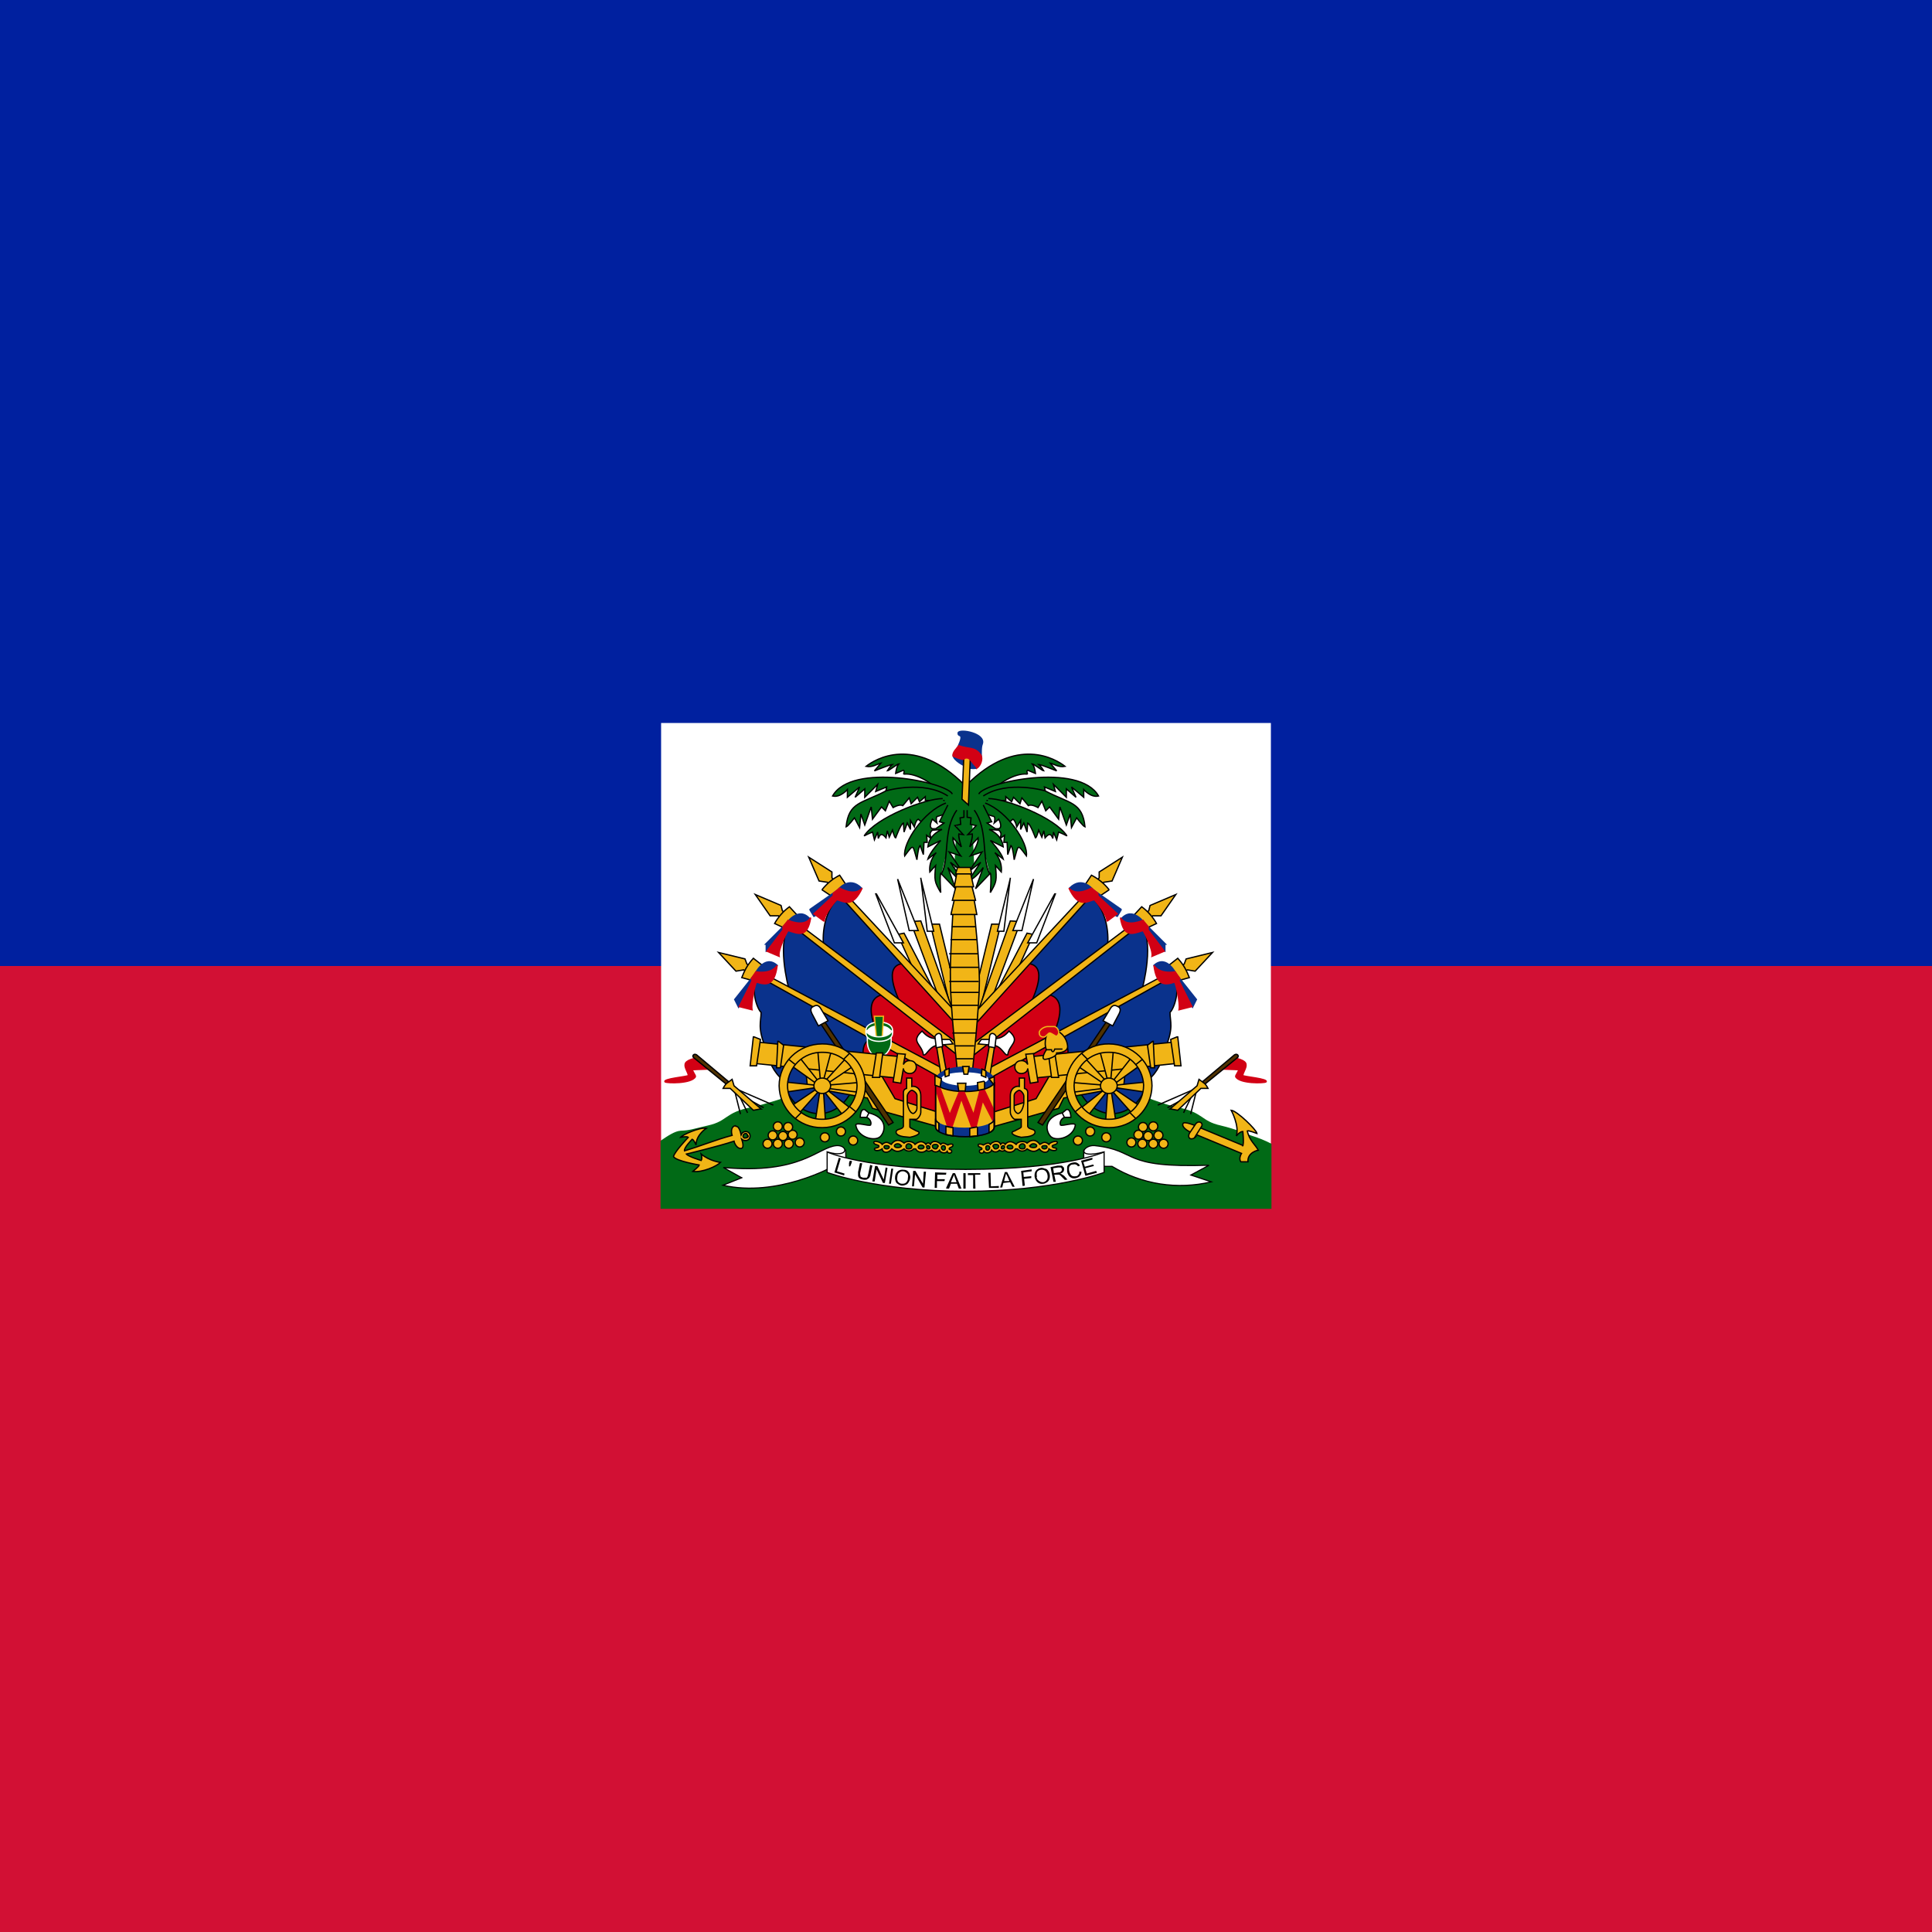
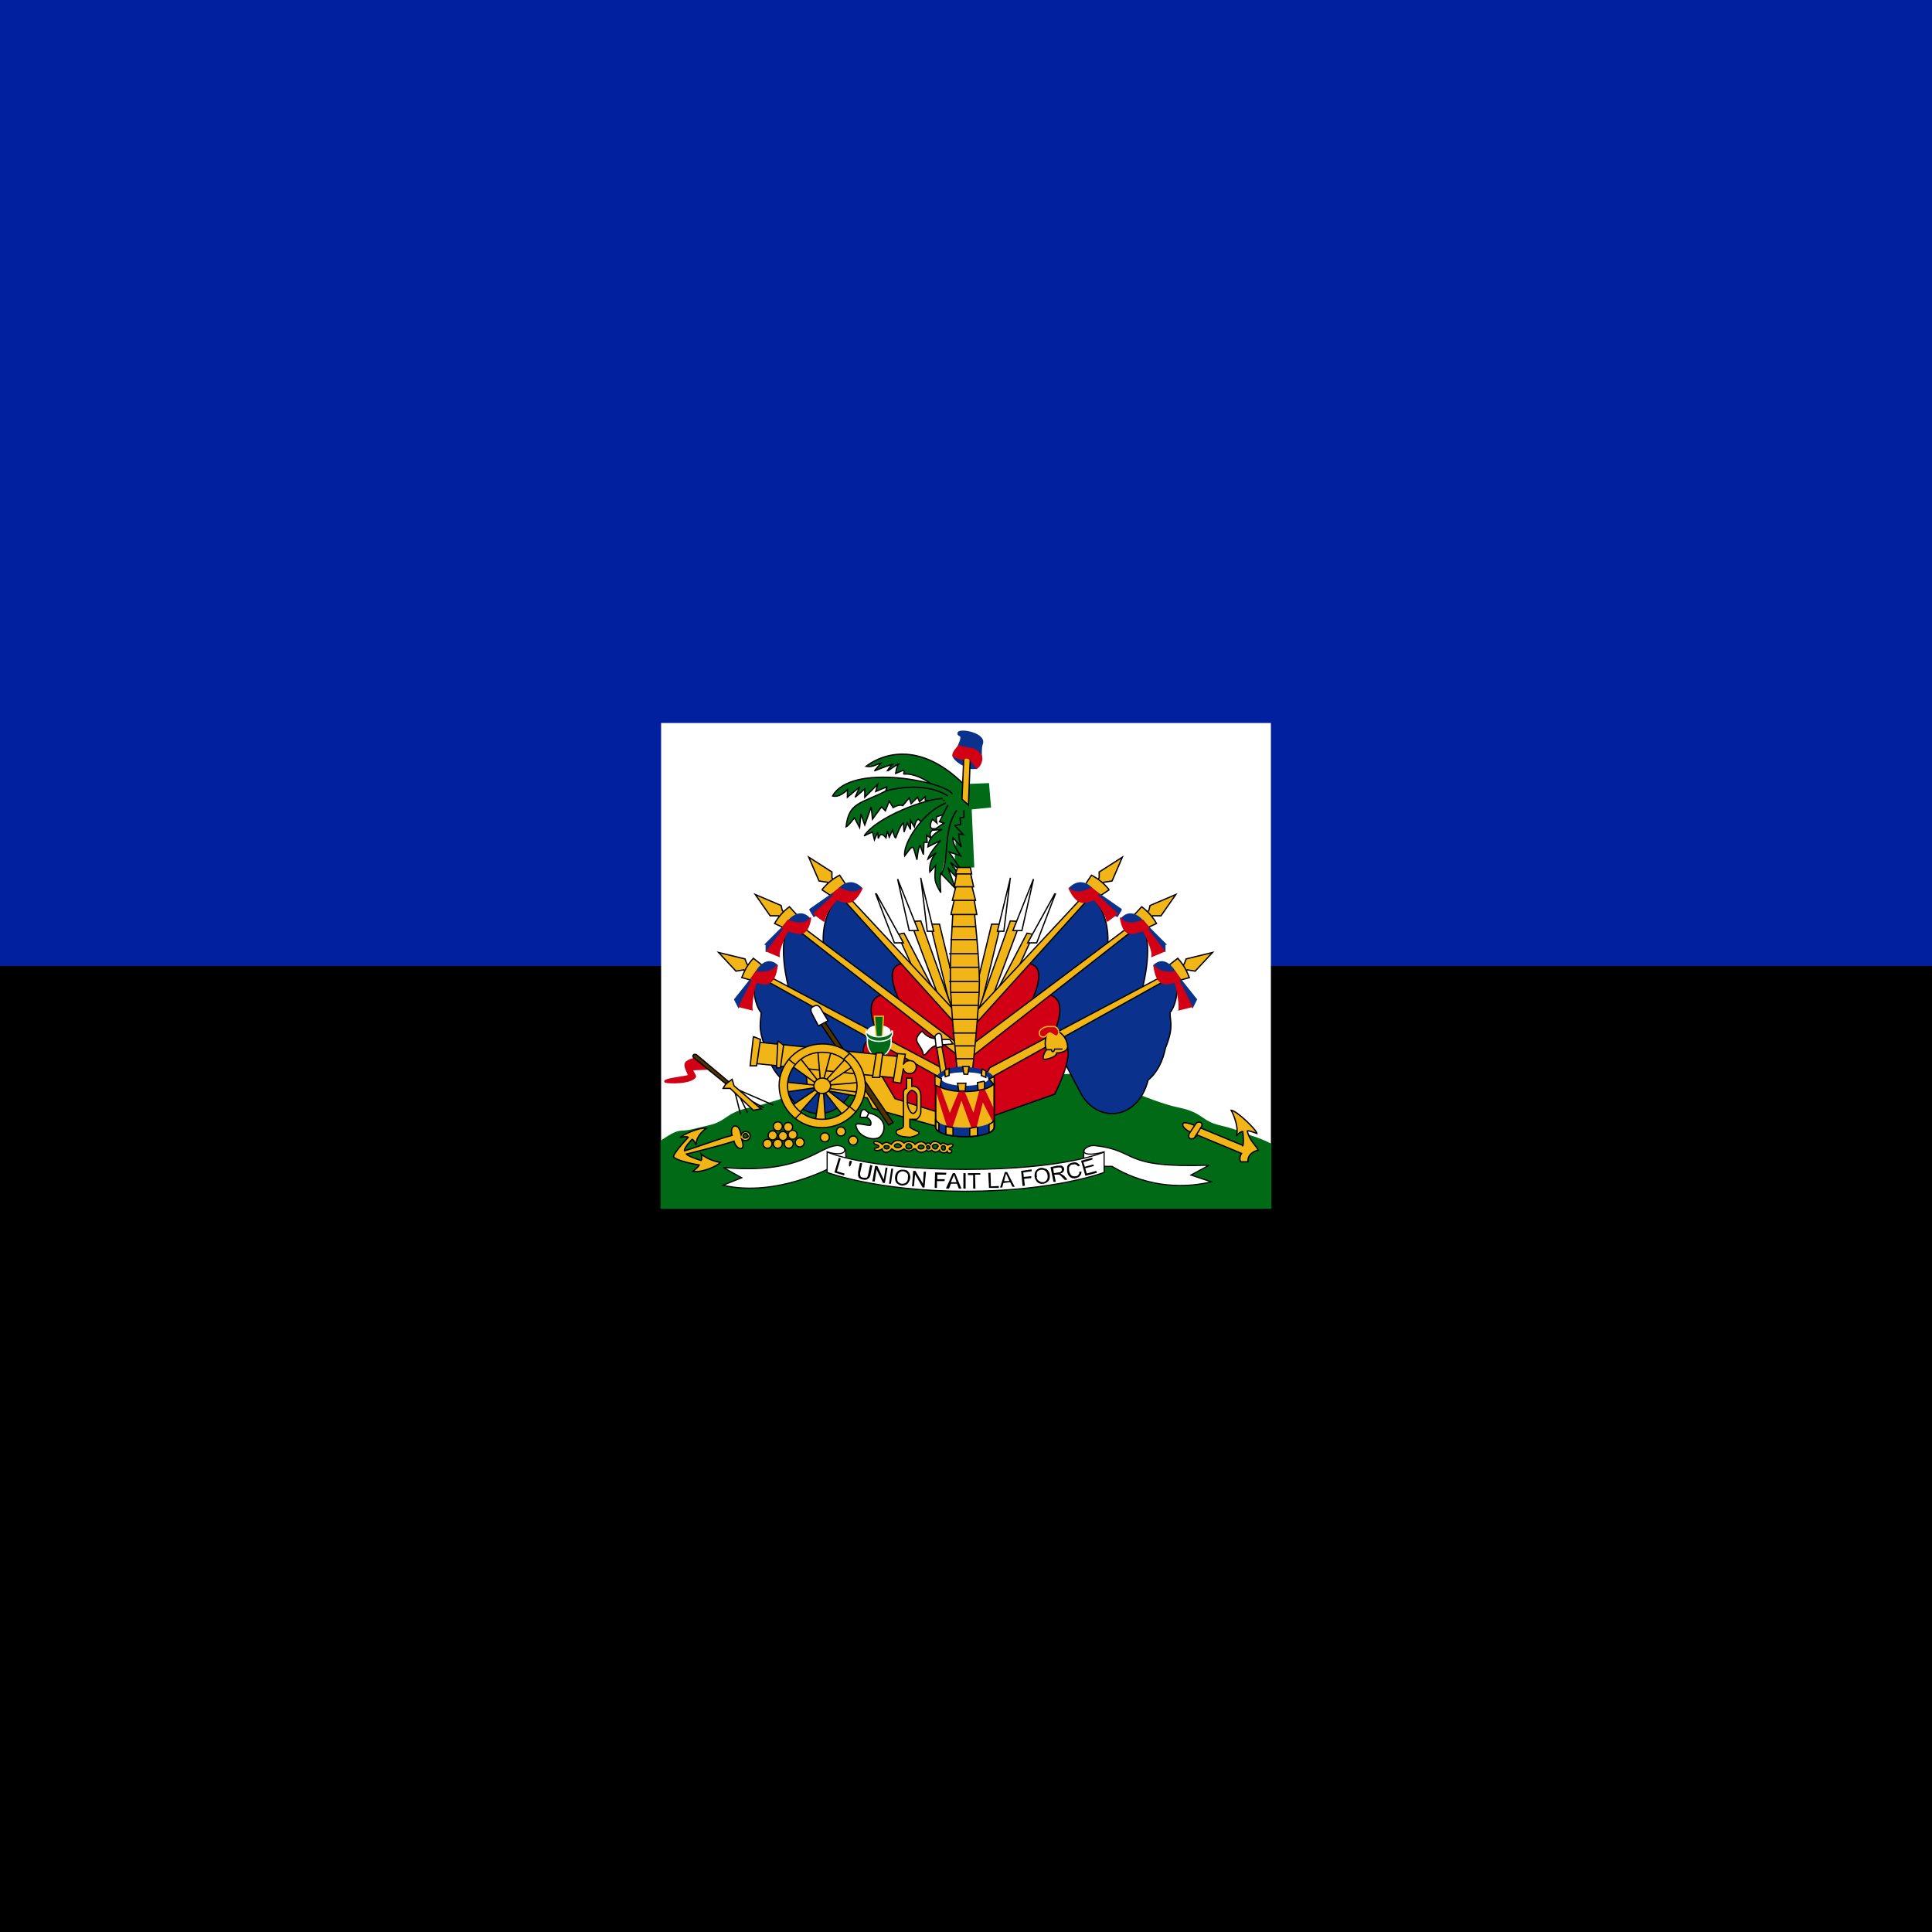
<svg xmlns="http://www.w3.org/2000/svg" xmlns:xlink="http://www.w3.org/1999/xlink" id="flag-icons-ht" viewBox="0 0 512 512">
-   <path fill="#d21034" d="M0 0h512v512H0z" />
+   <path fill=" d21034" d="M0 0h512v512H0z" />
  <path fill="#00209f" d="M0 0h512v256H0z" />
  <g fill="#f1b517" stroke="#000" stroke-width=".2">
    <path fill="#fff" stroke="none" d="M175.2 191.6h161.6v128.6H175.2z" />
    <path fill="#016a16" stroke="#016a16" stroke-width=".3" d="m288.5 284.6-33 1-32.8.3s-16.8 6.3-23.7 7.7c-6.9 1.4-6 3.6-11.3 4.8-4.3 1-4.8 1.3-7.3 1.4-1.5.1-3.3 1.3-5.2 2.6v17.8h161.6v-17a31.8 31.8 0 0 0-5.2-2.1c-2.3-.8-4-1.7-8.2-2.7-5.3-1.2-4.4-3.4-11.3-4.8s-23.6-9-23.6-9z" />
    <g transform="translate(-170.7) scale(1.70667)">
-       <g id="a">
+       <g id="ht-a">
        <path d="M244.5 143.5h1.4l2.6 10.7-.6 3.4-3.4-14z" />
        <path fill="#fff" d="m243 136.3 1 8.3h1l-2-8.2z" />
        <path d="m245.7 154.6-4.3-11.5 1.6-.1 5 14-2.3-2.4z" />
        <path fill="#fff" d="m239.4 136.5 1.8 8h1.4l-3.2-8z" />
        <path d="m241.9 150.6-2.5-5.5 1-.2 4.7 9-3.2-3.3z" />
        <path fill="#fff" d="m236 138.8 2.9 7.6h1.4l-4.2-7.6z" />
        <path fill="#0a328c" d="m242.3 151.4-11.5-12.5c-3.6 2.8-2.9 8-2.9 8l13 10.2 1.3-5.7z" />
        <path fill="#d20014" d="m248.9 158.2-8.5-8.6c-3.6.2-.8 5.5-.6 6.2l9 7.7v-5.3z" />
        <path d="M248.1 156.8 230.6 138l-.7.5 18.6 20.6-.4-2.3zm-18.5-20-.4-.5v-.9l-3.6-2.3 1.6 3.7 1.3.2.3.4.8-.6z" />
        <path d="M227.7 138.1a8.4 8.4 0 0 1 2.7-2.2l1 1.5-2.2 1.8-1.5-1z" />
        <path fill="#0a328c" stroke="#0a328c" d="m225.8 141.3.6 1c.4-.1 4-3.5 4-3.5h2.7l.7-.9c-2-2-3.7.3-3.7.3l-4.3 3z" />
        <path fill="#d20014" stroke="#d20014" d="M228 143c0-1 1.8-3.2 2-3.3 1.3.4 2.5 1.2 3.9-1.8-1.2 1.4-3.5 0-3.5 0l-1 .8v.4l-3 2.8 1.5 1.1z" />
        <path fill="#0a328c" d="m237.3 154.7-14.4-11.4c-2.5 2.5-.4 10.2-.4 10.2l14 7.6.7-6.4z" />
        <path fill="#d20014" d="m249.2 164-11.9-9.6c-4 .6-.8 6.5-.6 7.2l12.5 6.8v-4.5z" />
        <path d="m248.7 162-25.6-19.2-.5.6 26.8 21-.7-2.4zm-26.8-20.2-.4-.4-.2-.8-4-1.7 2.3 3.3h1.3l.4.4.6-.8z" />
        <path d="M220.3 143.4a8.2 8.2 0 0 1 2.3-2.6l1.2 1.3-1.8 2.1-1.7-.8z" />
        <path fill="#0a328c" stroke="#0a328c" d="M219 146.6v1.1c.4-.2 3.7-3.7 3.7-3.7l2.5-.5.6-.8c-1.8-2.1-3.7.7-3.7.7l-3.2 3.2z" />
        <path fill="#d20014" stroke="#d20014" d="M221 148.5c-.2-1 1.2-3.8 1.4-4 1.6.5 3 1.2 3.5-2-1 1.6-3.5.4-3.5.4l-.8 1v.5l-2.5 3.3 1.9.8z" />
        <path fill="#0a328c" d="M236.2 161.7a2783.3 2783.3 0 0 1-18.5-10.5c-1.3 2.3-.1 5.5.5 6 0 1.5-.6 2.3.7 5.5.4 2 1.3 3.9 2.7 5 1.6 6.4 8.2 6.9 10.7 1.6l4-7.6z" />
        <path fill="#d20014" d="m248.3 168.5-12.5-7.3c-4 .5 0 8 .3 8.7l12.2 4.3v-5.7z" />
        <path d="m246.2 165.8-28.3-15-.5.6 30 16.7-1.2-2.3zM216.5 150l-.5-.3-.3-.8-4.1-1 2.7 2.9 1.2-.2.6.3.4-.9z" />
        <path d="M215.2 151.8c.4-1 .8-1.9 1.8-3l1.4 1.1-1.4 2.4-1.8-.5z" />
        <path fill="#0a328c" stroke="#0a328c" d="m214.1 155.2.6 1.2 3-4.6 2.5-.9.5-1c-2-1.8-3.5 1.4-3.5 1.4l-3.1 3.9z" />
        <path fill="#d20014" stroke="#d20014" d="M216.8 156.8c-.2-1 .5-4.2.7-4.3 1.5.5 2.8.6 3.2-2.6-1 1.5-3.3 1-3.3 1l-.7 1 .1.4-2 4 2 .5z" />
      </g>
-       <use xlink:href="#a" width="100%" height="100%" transform="matrix(-1 0 0 1 499.9 0)" />
+       <use xlink:href="#ht-a" width="100%" height="100%" transform="matrix(-1 0 0 1 499.9 0)" />
    </g>
    <g transform="translate(-170.7) scale(1.70667)">
      <path fill="#016a16" stroke="#016a16" d="m248.8 125.6-.5 9h2.9l-.4-9 3-.3-.3-3.6-7.5.3v3.2l2.8.4z" />
-       <g id="b" fill="#016a16">
+       <g id="ht-b" fill="#016a16">
        <path d="M249.8 121.9c-7.8-7.8-13.9-4-15.3-2.9 1 .2 1.8-.4 2.3-.5l-1 1.2s2.5-1 2.8-1c-.4.3-.8 1-.8 1 .2 0 1.6-1.1 1.8-1.1-.4.4-.5 1.5-.5 1.5l1.2-.5c.3.2-.1.6.1.6 2-.2 4.7 1.7 5 2.3" />
        <path d="M247.9 123.3c-.8-1.8-15.6-5-18.6.3 1.2.3 2.3-1 2.3-1v1.2l1.9-1.6-.7 1.6 1.5-1.3v1.3l2-2-.3 1.1 1.7-.7-.2 1" />
        <path d="M247.2 123.6c-3.8-2.5-9.6-.8-9.6-.8-3.8 2-5.8 1.7-6.2 5.6.3-.1 1.3-1.4 1.3-1.4l.8 1.5.2-2.1.6 1.7 1-2.8.2 1.9 1.4-1.9.6.6.6-1.5.6 1s1-.6 1.5-.3l1-1.2.3.9 1-1 .3.7.9-.8v.6h3" />
        <path d="M246.4 124c-2.7 0-10.3 2.9-12.2 5.8a13.3 13.3 0 0 1 1.3-.6l.3 1.2.5-1.2.1 1c.3-.8.6-.8 1.2-.1l.2-1.1.3 1 .5-1.1s.3 1.2.5 1.2c0 0 .8-2.2 1.2-2.3l.1 1.4.5-1.4.5 1v-1.4l.6 1s.2-1 .6-1.2l.8.7 3.4-2.5" />
        <path d="M246.9 124.7c-3.5 1.3-6.7 6.2-6.4 8.2 1.5-2 1.2-1.7 1.9.6 0 0 .2-2 .5-2.2l.5 1.4.1-1.9h.5l-.1-1.1.7.5c-.2-.7-.3-.9.4-1.5 0 0-1 .1-.2-1.5l.7.6s-.2-.7 0-1l2.6-.8" />
        <path d="m247.2 125-1.3 2.6.7.2-1.6 1.1 1.3-.1s-2 .7-2.2 2.7l2-1s-1.7 1.8-2 2.9l1.3-1s-1.2 1.2-1 3l.9-1c-.2 2.3-.2 2.5.8 4.2 0 0-.2-2.6 0-3l2.3 2.4-1.2-3.3s1.4 2 2.2 1.9l-1.8-2.7 1.8 1.4-2-3 1.8.6s-1.3-1.7-1.2-2.8l1.3 1.4s-.5-1.5-.4-2l.7.1-1.3-1.4.9-.2-.1-1 .6-.1v-1.1m-1.1 0c-2.2 3-1.1 7.5-2.4 9.9" />
      </g>
      <use xlink:href="#b" width="100%" height="100%" transform="matrix(-1 0 0 1 499.9 0)" />
      <path d="M251 166.5s1.1-10 1.1-14.2c0-3.4-.8-10.8-.8-10.8H248s-.5 7.4-.4 10.8c0 4.2 1.1 14.2 1.1 14.2h2.3z" />
      <path d="M247.7 142h4l-.5-2.7h-2.9l-.6 2.6z" />
      <path d="M248 139.8h3.5l-.7-2.7h-2.2l-.7 2.7z" />
      <path d="M248.2 137.7h3l-.6-2.7h-1.9l-.5 2.7z" />
      <path d="M250.7 134.7h-2l-.3 1h2.5l-.2-1zm.4 29.7h-2.6m2.8-2h-3m3.4-2h-3.8m4-2.1h-4m4-2.2h-4.1m4.2-2h-4.4m4.4-1.7h-4.6m4.6-2.2h-4.6m4.5-2.1h-4.5m4.3-2.2h-4.1m3.9-2h-3.7" />
      <path fill="#0a328c" stroke="#0a328c" d="M250 119c-.8-.3-2.3-1.3-1.9-1.9l.7-1.2c1-2.2 0-1.4 0-2-.2-.8 3.8-.2 3.8 1.3 0 .5-.3.2-.2 2.6l-.8 1.5a3.5 3.5 0 0 1-1.7-.2z" />
      <path d="m250.4 125-1-.9.3-7.1 1 .3-.3 7.6z" />
      <path fill="#d20014" stroke="#d20014" d="M251.7 119.3c.6-.4 1-1.5.6-2.1-1-1.3-1.7-.8-3.4-1.4-.3.4-1 1-.9 1.6 2.3 1 1.4.2 2.2.3.4 0 .6.5 1.5 1.5z" />
    </g>
    <g transform="translate(-170.7) scale(1.70667)">
-       <use xlink:href="#c" width="100%" height="100%" transform="matrix(1 0 0 -1 0 320.4)" />
+       <use xlink:href="#ht-c" width="100%" height="100%" transform="matrix(1 0 0 -1 0 320.4)" />
      <path fill="#016a16" stroke="#fff" stroke-linecap="round" d="M238.4 161.8c0 1.2-.9 2.3-1.9 2.3s-1.8-1-1.8-2.4v-1.2h3.7v1.2z" />
      <ellipse cx="236.5" cy="160.1" fill="#fff" stroke="none" rx="1.8" ry=".9" />
      <path fill="#016a16" stroke="#f1b517" d="m236.1 161-.3-3.2h1.4l-.2 3.3h-.9z" />
-       <path id="c" fill="#016a16" stroke="#fff" stroke-linecap="round" d="M238.5 160.1c-.2.5-1 .9-2 .9s-1.7-.4-2-.9a.8.8 0 0 0 0 .4c0 .7.9 1.2 2 1.2 1.2 0 2.1-.5 2.1-1.2a.8.8 0 0 0 0-.4z" />
-       <g id="d">
+       <path id="ht-q" fill="#016a16" stroke="#fff" stroke-linecap="round" d="M238.5 160.1c-.2.5-1 .9-2 .9s-1.7-.4-2-.9a.8.8 0 0 0 0 .4c0 .7.9 1.2 2 1.2 1.2 0 2.1-.5 2.1-1.2a.8.8 0 0 0 0-.4z" />
+       <g id="ht-d">
        <path d="m246 172.8-7-2.2-3.1-5.3-10.9-.5.4 4 9.3 1.7.8 1.6 10.7 3-.2-2.3z" />
        <path fill="#503200" d="m238.7 174.3-11.2-16.5-.5.5 11 16.4.7-.4z" />
        <path fill="#fff" d="m228.6 158.5-1.2-2c-.3-.4-.6-.5-1.1-.2-.5.2-.4.7-.2 1.1l1 1.9 1.5-.8z" />
        <path d="m240 164.1-22.5-2.3-.6 3.3 22.4 2.3.7-3.3z" />
        <path d="m217 161-.5 4.5h1l.6-4.1-1-.4zm3.8.7-.2 4.1h.6l.5-3.5-.8-.6zm15.3 1.8-.6 3.8h1.1l.5-3.8h-1zm3.3.1-.7 4.4 1.2.2.4-2.3c0 .5.5.8 1 .8.6 0 1-.5 1-1 0-.6-.4-1-1-1a1 1 0 0 0-1 .6l.3-1.6-1.2-.1zm-8 .7-3.2 3.5.4.4 4-2.7-1.3-1.2zM224 173l3.1-3.5-.3-.4-4 2.7 1.2 1.2zm8.1-.9-3.7-2.9-.4.3 3 3.8 1.1-1.2zm-9.3-6.7 3.9 2.8.4-.3-3-3.8-1.3 1.3zm4.2-2.3.4 4.6h.5l1.2-4.5-2.1-.1zm1.2 11-.3-4.5h-.6l-.7 4.6h1.6zm5.1-6-4.8.4v.5l4.8.6V168zm-11.4 1.5 4.7-.7v-.4l-4.8-.5v1.6z" />
        <ellipse cx="227.7" cy="168.6" rx="1.3" ry="1.2" />
        <path fill-rule="evenodd" stroke-linecap="round" d="M234.4 168.6c0 3.5-3 6.5-6.7 6.5a6.6 6.6 0 0 1-6.7-6.5c0-3.6 3-6.5 6.7-6.5a6.6 6.6 0 0 1 6.7 6.5zm-1.3 0a5.3 5.3 0 0 1-5.4 5.2 5.3 5.3 0 0 1-5.4-5.3 5.3 5.3 0 0 1 5.4-5.1 5.3 5.3 0 0 1 5.4 5.2z" />
        <path d="m223.5 165.3-1-.8m8.5 0 1-1m1 9.2-1.1-.9m-8.4 1.9 1-1m21.7-10.6 1.1 6-.9.4-1-6.3h.8z" />
        <path fill="#fff" d="M245.6 161.4c-.5-.3-1.2.1-2.4-1.3-1.9 1.7 0 2 .2 3.7.5.2.9-1.4 2.3-1.5l2.3-.2-.5-.7h-2z" />
        <path fill="#fff" d="m246.4 162.5-.2-1.7c-.3-.7-1-.1-1 .2l.2 1.7 1-.2z" />
        <path fill-rule="evenodd" d="M240.8 167.4v1.6c-.6.2-.5.6-.5 1.2v4.7c-.1.4-.7.4-1 .6-.3.3-.2.8 1 1l1 .1c1.5-.3 1.8-.8 1-1-.3-.2-.9-.4-1-.6v-1.2h1c.2 0 .7-.6.7-1.1v-2.5c0-1.4-1-1.6-1.4-1.5v-1.3h-.8zm1.6 2.7c0-.4-.6-.8-.8-.8-.2 0-.7.5-.7.9v1c0 .4.3 1.6.9 1.7.2 0 .6-.4.6-.8v-2z" />
        <path fill="#fff" d="M234.3 172.3c-.7-.2-.7 1.2-.7 1.2h1c.5.2.8.8.6 1.2-.3.2-2.2-.5-2.3 0 .3 1.9 2.9 2.6 3.8 1.8.9-.9 1.1-3-1.8-3.7l-.6-.5zm.6.6-.3.6" />
        <path d="m215 173-1-4m2.1 3.8-1.5-3.1m4 2.3-3.3-1.8m4.8 1.4-6.2-2.7" />
        <path fill="#d20014" stroke="#d20014" d="m210.2 166-2.6.1c-.2.1.5.9.4 1.1-.6 1.1-4.4 1-4.7.8-.5-.5 3.5-.8 3.6-1 0-.4-.6-1.2-.5-1.7 0-.7 1.7-1 1.7-1l2.1 1.7z" />
        <path fill="#503200" d="m213.2 168-5-4.2s-.3-.2-.5 0 0 .4 0 .4l5.4 4.4.1-.5z" />
        <path d="m218.2 172.2-4.2-3.6-.3-1-.8.6c-.3.2-.6.8-.6.8h1.1l3.6 3.4 1.1-.2z" />
        <circle cx="232.5" cy="177.1" r=".7" />
        <circle cx="230.6" cy="175.7" r=".7" />
        <circle cx="228.1" cy="176.6" r=".7" />
        <circle cx="224.2" cy="177.4" r=".7" />
        <circle cx="222.5" cy="177.6" r=".7" />
        <circle cx="220.8" cy="177.6" r=".7" />
        <circle cx="219.2" cy="177.6" r=".7" />
        <circle cx="220" cy="176.3" r=".7" />
        <circle cx="221.6" cy="176.4" r=".7" />
        <circle cx="223.1" cy="176.2" r=".7" />
        <circle cx="222.4" cy="175" r=".7" />
        <circle cx="220.8" cy="174.9" r=".7" />
        <path fill-rule="evenodd" d="M236.5 178c0-.3-.8-.2-.8-.6 0-.4 1.2 0 1.3.3.7-.6 1-.2 1.4 0 .6-.8 1.3-.8 2-.2.4-.4 1.4-.3 1.7.2.7-.6 1.3-.5 1.7 0 .2-.3.5-.3.7 0 .3-.7 1.2-.5 1.6 0 .3-.4.7-.1 1.1.1.3-.2.8-.2.8 0 0 .4-.6.3-.6.6 0 .2.4 0 .4.4 0 .3-.6.4-.7 0-.3.4-1.1.2-1.2-.2a.8.8 0 0 1-1.2 0c-.3.2-.7.2-.8 0-.5.5-1.4.4-1.7-.2h-.3a1 1 0 0 1-1.5 0c-.9.6-1.4.4-1.9 0-.5.7-1.4.7-1.5 0-.4.3-1.2.4-1.2 0 0-.2.7-.1.7-.4zm1.6.1c0 .2-.2.3-.4.3s-.4-.1-.4-.3.1-.2.4-.2.4.1.4.2zm1.9-.2c0 .2-.3.3-.6.3s-.5-.1-.5-.3c0-.1.2-.3.5-.3s.5.2.5.3zm3.5.2c0 .2-.2.3-.5.3s-.4-.1-.4-.3c0-.1.2-.3.4-.3s.5.1.5.3zm-1.9 0c0 .2-.2.3-.5.3s-.4-.1-.4-.4c0-.2.2-.4.4-.4s.5.2.5.4zm4 0c0 .1-.1.3-.3.3-.3 0-.5-.2-.5-.4s.2-.3.5-.3c.2 0 .4.1.4.3zm-1.2 0c0 .2 0 .3-.2.3s-.3-.1-.3-.3.1-.2.3-.2l.2.2zm2.4.1c0 .2 0 .4-.3.4-.1 0-.3-.2-.3-.4s.2-.3.3-.3c.2 0 .3.1.3.3z" />
      </g>
      <use xlink:href="#d" width="100%" height="100%" transform="matrix(-1 0 0 1 499.9 0)" />
      <path fill="#0a328c" stroke="#0a328c" d="M249.8 165.7c-2.5 0-4.5 1-4.5 2.1 0 .2 0 .4.2.6.5.6 2.3 1 4.4 1 2 0 3.6-.3 4.2-.9.2-.2.3-.4.3-.7 0-1.1-2-2-4.6-2z" />
      <path d="M254.4 168v7c0 .9-2 1.5-4.5 1.5s-4.6-.6-4.6-1.5v-7c0 .8 2 1.5 4.5 1.5 2.6 0 4.6-.7 4.6-1.5z" />
      <path fill="#d20014" stroke="#d20014" d="M245.3 168v1l2.2 7 1.8-5.4 2 5.5 1.3-5.2 1.8 3.5v-1.9l-1.6-3.4a8.3 8.3 0 0 1-.6.2l-1 3.8-1.5-3.6a14.5 14.5 0 0 1-.7 0l-1.5 3.6-1.6-4.4c-.4-.2-.6-.5-.6-.7z" />
      <path fill="#0a328c" stroke="#0a328c" d="M254.4 173.7v1.3c0 .9-2 1.5-4.5 1.5s-4.6-.6-4.6-1.5v-1.3c0 .9 2 1.5 4.5 1.5 2.6 0 4.6-.6 4.6-1.5z" />
      <path d="m251.7 175-1.1.2v1.3l1.2-.1v-1.3zm-4.8-.1v1.3l1.1.2v-1.3a8.9 8.9 0 0 1-1.1-.2zm-1.6-1.2v1.3c0 .3.2.5.5.7v-1.3c-.3-.2-.5-.4-.5-.7zm9.1.2c0 .2-.4.5-.8.7v1.3c.5-.2.8-.5.8-.9v-1z" />
      <path fill="none" d="M254.4 168v7c0 .9-2 1.5-4.5 1.5s-4.6-.6-4.6-1.5v-7" />
      <path fill="#fff" stroke="#fff" d="M253.4 167.5c0 .5-1.6 1-3.5 1-2 0-3.6-.5-3.6-1s1.6-.9 3.5-.9c2 0 3.6.4 3.6 1z" />
      <path d="m248.7 168.2.2 1.2h1l.1-1.2h-1.3zm4.1-.3-1 .2.1 1.2 1-.2V168zm-5.4-2-.7.3.1 1 .6-.2v-1zm2.4-.3h-.3l.2 1.2h.6l.2-1.2a9.7 9.7 0 0 0-.7 0zm2.7.4-.1 1 .7.3v-1a5.3 5.3 0 0 0-.6-.3zm-6.5 2.8.2-1.3-1-.5v1.5l.8.3zm8.4-.3v-1.3l-.8.3.8 1zm9.3-8.5c.8 0 2 1 2.1 2.5 0 1-1.7 1-1.7 1 0 .5-1 .9-1.8 1-.8 0 .2-1.5.2-1.5-.5-1.3.2-2.7.2-2.7l1-.3z" />
      <path d="M262.5 163h.8s0 .3.2.3.3-.4.3-.4h1.2" />
      <path fill="#d20014" stroke="#f1b517" d="M264.1 160.9c.7-.5.1-1.5-.4-1.5h-1c-.6 0-1.4.6-1.3 1 0 .5.4.7.8.6.2 0 .6-.6.8-.6.3 0 1 .6 1.1.5z" />
      <path fill-rule="evenodd" d="M214.2 174.8c-.6.1-.7.8-.5 1.5-2.6.7-5 1.7-7.4 2.4-.1-.5 1.2-1.8 1.2-1.8.3.1.6.9.6.9 0-1.6 1.6-2.6 1.6-2.6-1-.2-3.7 1-4 1.4 0 0 1-.2 1.2 0 0 0-2.2 2.3-2.3 3 .4.7 4 1.3 4 1.3 0 .2-1 1-1 1 1.5.2 3.7-.8 4.3-1.4 0 0-1.7-.2-3-1.3 0 0 .2.7 0 1 0 0-2-.6-2.3-1 0 0 5-1.2 7.4-2 .1.5.6 1.3 1.2 1.1.3-.1.2-.8 0-1.4a.8.8 0 0 0 .6.2c.4 0 .7-.3.7-.7 0-.4-.3-.7-.7-.7a.8.8 0 0 0-.7.5c-.1-.5-.4-1.4-.8-1.3zm2 1.6c0 .2-.2.3-.4.3a.3.3 0 0 1-.4-.3c0-.2.2-.4.4-.4s.3.2.3.4z" />
      <path d="M293 177.9c.2-.4 0-2.2 0-2.2-.5 0-1 .7-1 .7.5-1.6-.8-4-.8-4 .9.1 3.9 3 4 3.6 0 0-1.3-.5-1.5-.4.3 1.5 1.3 2.2 1.7 3 0 0-1.7.3-1.6 1.8h-1.1c-.4-.5.1-1.3.1-1.3l-7.7-3.2c-.5-.2-1.6-.8-1.4-1.4.1-.5 2 .3 2.4.5l7 2.9z" />
      <path d="m285.6 176.5 1-1.6c.3-.5-.4-1-.9-.4l-1 1.5c-.4.9.5 1.1 1 .5z" />
    </g>
    <g fill="#fff" stroke-width=".3">
      <path d="m224.2 307.8-.1-3-3.8.1-.2 3.4 4.1-.5z" />
      <path d="m196.7 312.2-5-2.8c20.7 1.9 25-5.4 30-5.8 3-.2 3.5 3.4-2.4 1.7l1.5 3.8s-14.8 8.3-29.2 5l5-2zm90.5-4.4v-3h4.7l.2 3.4-5-.4z" />
      <path d="m315.6 311.4 4.8-2.6c-23.8.8-18.4-3.9-30.3-5.2-3-.3-5.4 3.7 2.4 1.7l-1.5 3.8h3.7a35 35 0 0 0 26.3 4.1l-5.4-1.8z" />
      <path d="M219.2 305.3v5.4s13.2 5 36.7 5c23.6 0 36.7-5 36.7-5v-5.4s-10 4.6-36.7 4.6c-26.6 0-36.7-4.6-36.7-4.6z" />
    </g>
    <path fill="#000" stroke="none" d="m221.1 310.8 1.2-4 .5.2-1 3.4 2 .6-.1.5-2.6-.8zm3.9-1.8v-.8l.2-.6.6.1-.2.7-.3.7h-.3zm5.6-.3.6.2-.5 2.3c0 .4-.2.7-.4 1l-.6.4a2 2 0 0 1-1 0 2 2 0 0 1-1-.4 1.1 1.1 0 0 1-.3-.6v-1l.5-2.4.6.1-.5 2.3c-.1.4-.1.7 0 .8 0 .2 0 .4.2.5l.5.2h1c.2-.2.3-.5.4-1l.5-2.4zm.6 4.3.7-4h.6l1.7 3.6.5-3.2.5.1-.7 4h-.5l-1.7-3.6-.5 3.2h-.6zm4.4.7.6-4h.5l-.6 4h-.5zm1.6-1.8a2.2 2.2 0 0 1 .7-1.5 2 2 0 0 1 1.6-.4c.4 0 .7.1 1 .3.3.3.5.5.6.9.1.3.2.7.1 1.1a2.4 2.4 0 0 1-.4 1c-.2.4-.5.6-.8.7a2.2 2.2 0 0 1-1 .2 2 2 0 0 1-1-.4c-.4-.2-.6-.5-.7-.9a2.2 2.2 0 0 1-.1-1zm.6 0c-.1.6 0 1 .2 1.3.3.3.6.5 1 .5s.8 0 1.1-.3c.3-.3.5-.6.5-1.2a2 2 0 0 0 0-.9 1.3 1.3 0 0 0-.5-.6 1.4 1.4 0 0 0-.7-.3c-.4 0-.7 0-1 .3-.4.2-.6.7-.6 1.3zm3.9 2.5.3-4.1h.6l2 3.4.2-3.2h.6l-.4 4.2h-.5l-2-3.5-.3 3.2h-.5zm6 .4.1-4.1 3 .1-.1.5h-2.3v1.2h2l-.1.5h-2v1.8h-.6zm3 .1 1.8-4h.6l1.7 4.1h-.7l-.5-1.3H252l-.5 1.3h-.6zm1.3-1.6h1.5l-.4-1.1a10.9 10.9 0 0 1-.3-.9c0 .3-.2.5-.3.8l-.5 1.2zm3.3 1.7v-4.1h.6v4.1h-.6zm2.6 0v-3.6h-1.4v-.5h3.3v.4h-1.4l.1 3.7h-.6zm4.2-.1-.2-4.1h.6l.1 3.6 2.1-.1v.5h-2.6zm2.9-.1 1.3-4.2h.6l2 3.9h-.6l-.6-1.2-1.8.2-.3 1.2h-.6zm1-1.8h1.5l-.5-1.2a11 11 0 0 1-.4-.8 5.3 5.3 0 0 1-.2.8l-.3 1.2zm5 1.3-.4-4 2.8-.4v.5l-2.2.3.1 1.2 2-.2v.5l-1.9.2.2 1.8-.5.1zm3.2-2.3c-.1-.7 0-1.3.3-1.7a2 2 0 0 1 1.4-.8 2 2 0 0 1 1 .2c.4 0 .7.3.9.6a2.5 2.5 0 0 1 .3 2.2 1.7 1.7 0 0 1-.6.8c-.3.2-.7.4-1 .4a2 2 0 0 1-1.1-.1 1.9 1.9 0 0 1-.8-.7 2.3 2.3 0 0 1-.4-1zm.5-.1c.1.5.3.9.6 1 .3.3.7.4 1.1.4.4 0 .8-.3 1-.6.2-.3.3-.7.2-1.3a2 2 0 0 0-.3-.8 1.3 1.3 0 0 0-.6-.5 1.4 1.4 0 0 0-.8-.1 1.4 1.4 0 0 0-1 .5c-.2.3-.2.8-.1 1.4zm4.5 1.4-.8-4 1.9-.4h.9c.2 0 .4.1.5.3.2.1.3.3.3.6a1 1 0 0 1-.2.7c-.1.2-.4.4-.8.5l.4.2.6.4.9 1-.7.1-.7-.7a8 8 0 0 0-.5-.5 1.3 1.3 0 0 0-.3-.2.9.9 0 0 0-.3 0h-1l.4 1.9h-.6zm.1-2.4 1.2-.2c.3 0 .5 0 .6-.2a.6.6 0 0 0 .3-.6.6.6 0 0 0-.3-.5h-.7l-1.3.2.2 1.3zm6.7-.4h.6c0 .4-.1.8-.4 1.1-.2.3-.6.5-1 .6a2 2 0 0 1-1.1 0 1.7 1.7 0 0 1-.9-.7 2.7 2.7 0 0 1-.4-1v-1.1c0-.4.2-.7.5-.9a2 2 0 0 1 1-.4 1.8 1.8 0 0 1 1 0c.4.2.7.4.9.8l-.5.2a1.3 1.3 0 0 0-.6-.5 1.2 1.2 0 0 0-.7 0c-.4 0-.6.1-.8.3a1 1 0 0 0-.3.7 2.5 2.5 0 0 0 .4 1.6c.2.3.4.4.6.5.3 0 .5.1.8 0 .3 0 .5-.1.7-.4.2-.2.3-.5.2-.8zm1.6 1-1.1-3.9 3-.8v.5l-2.4.7.4 1.2 2.2-.6.2.4-2.3.6.4 1.4 2.5-.7.2.5-3 .8z" />
  </g>
</svg>
